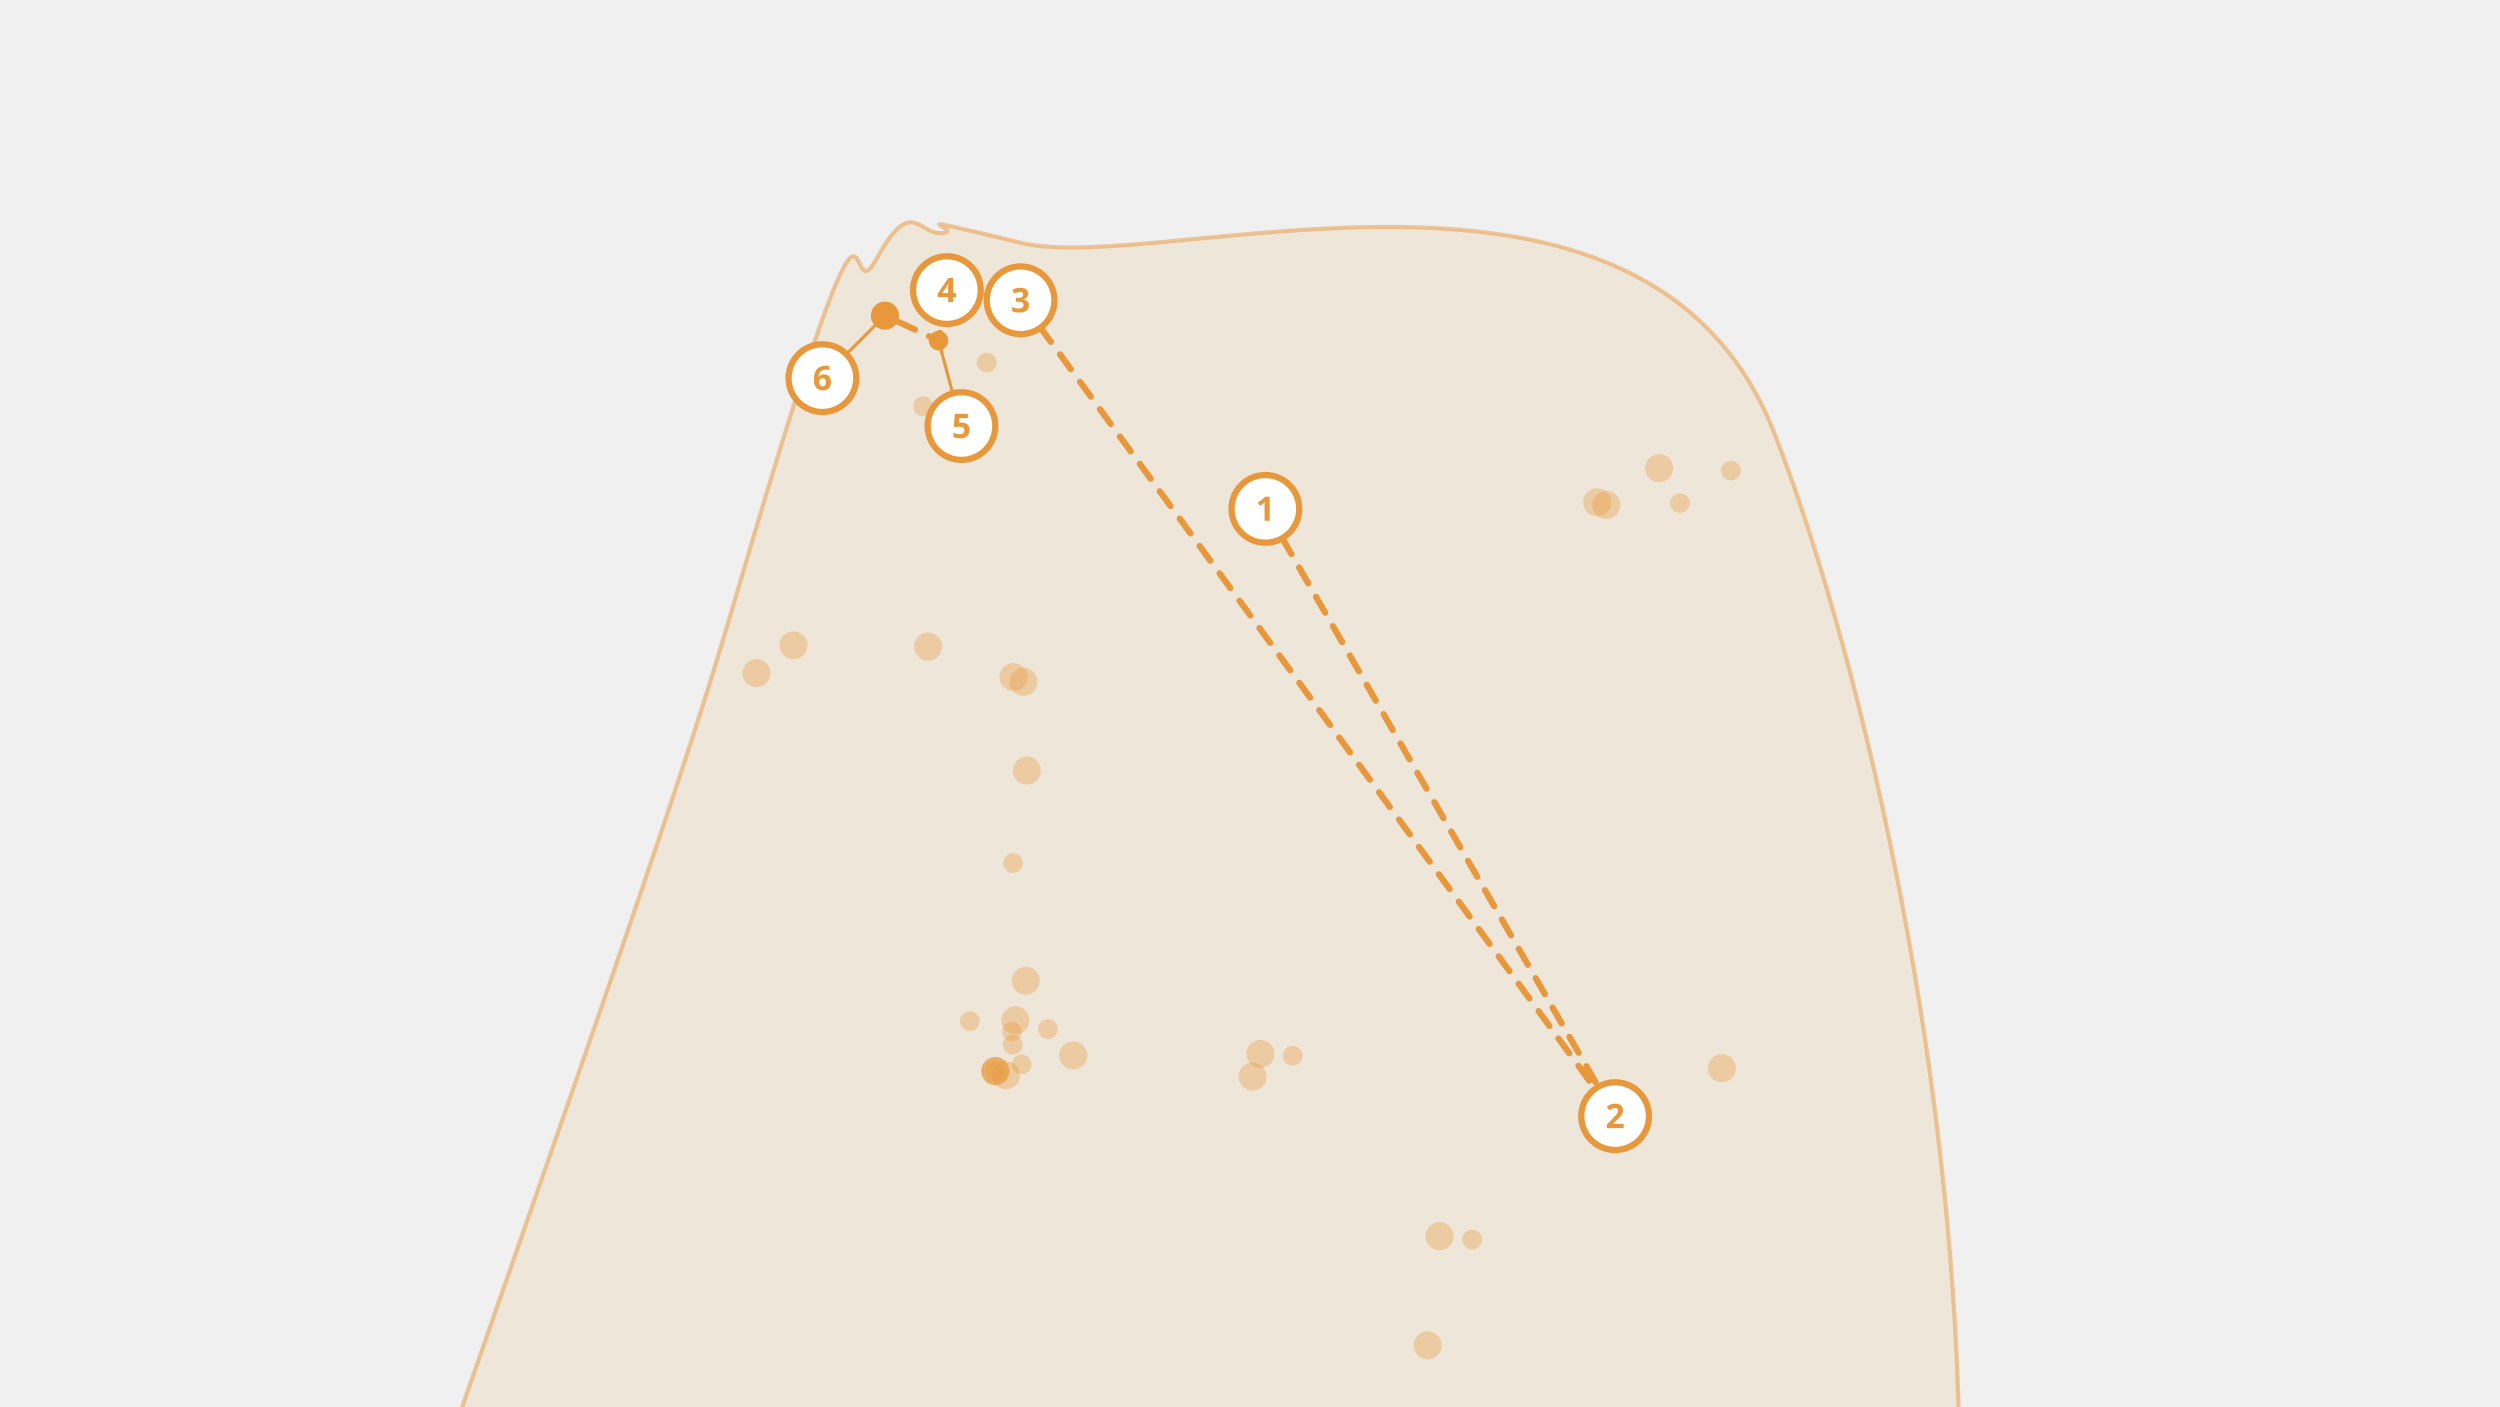
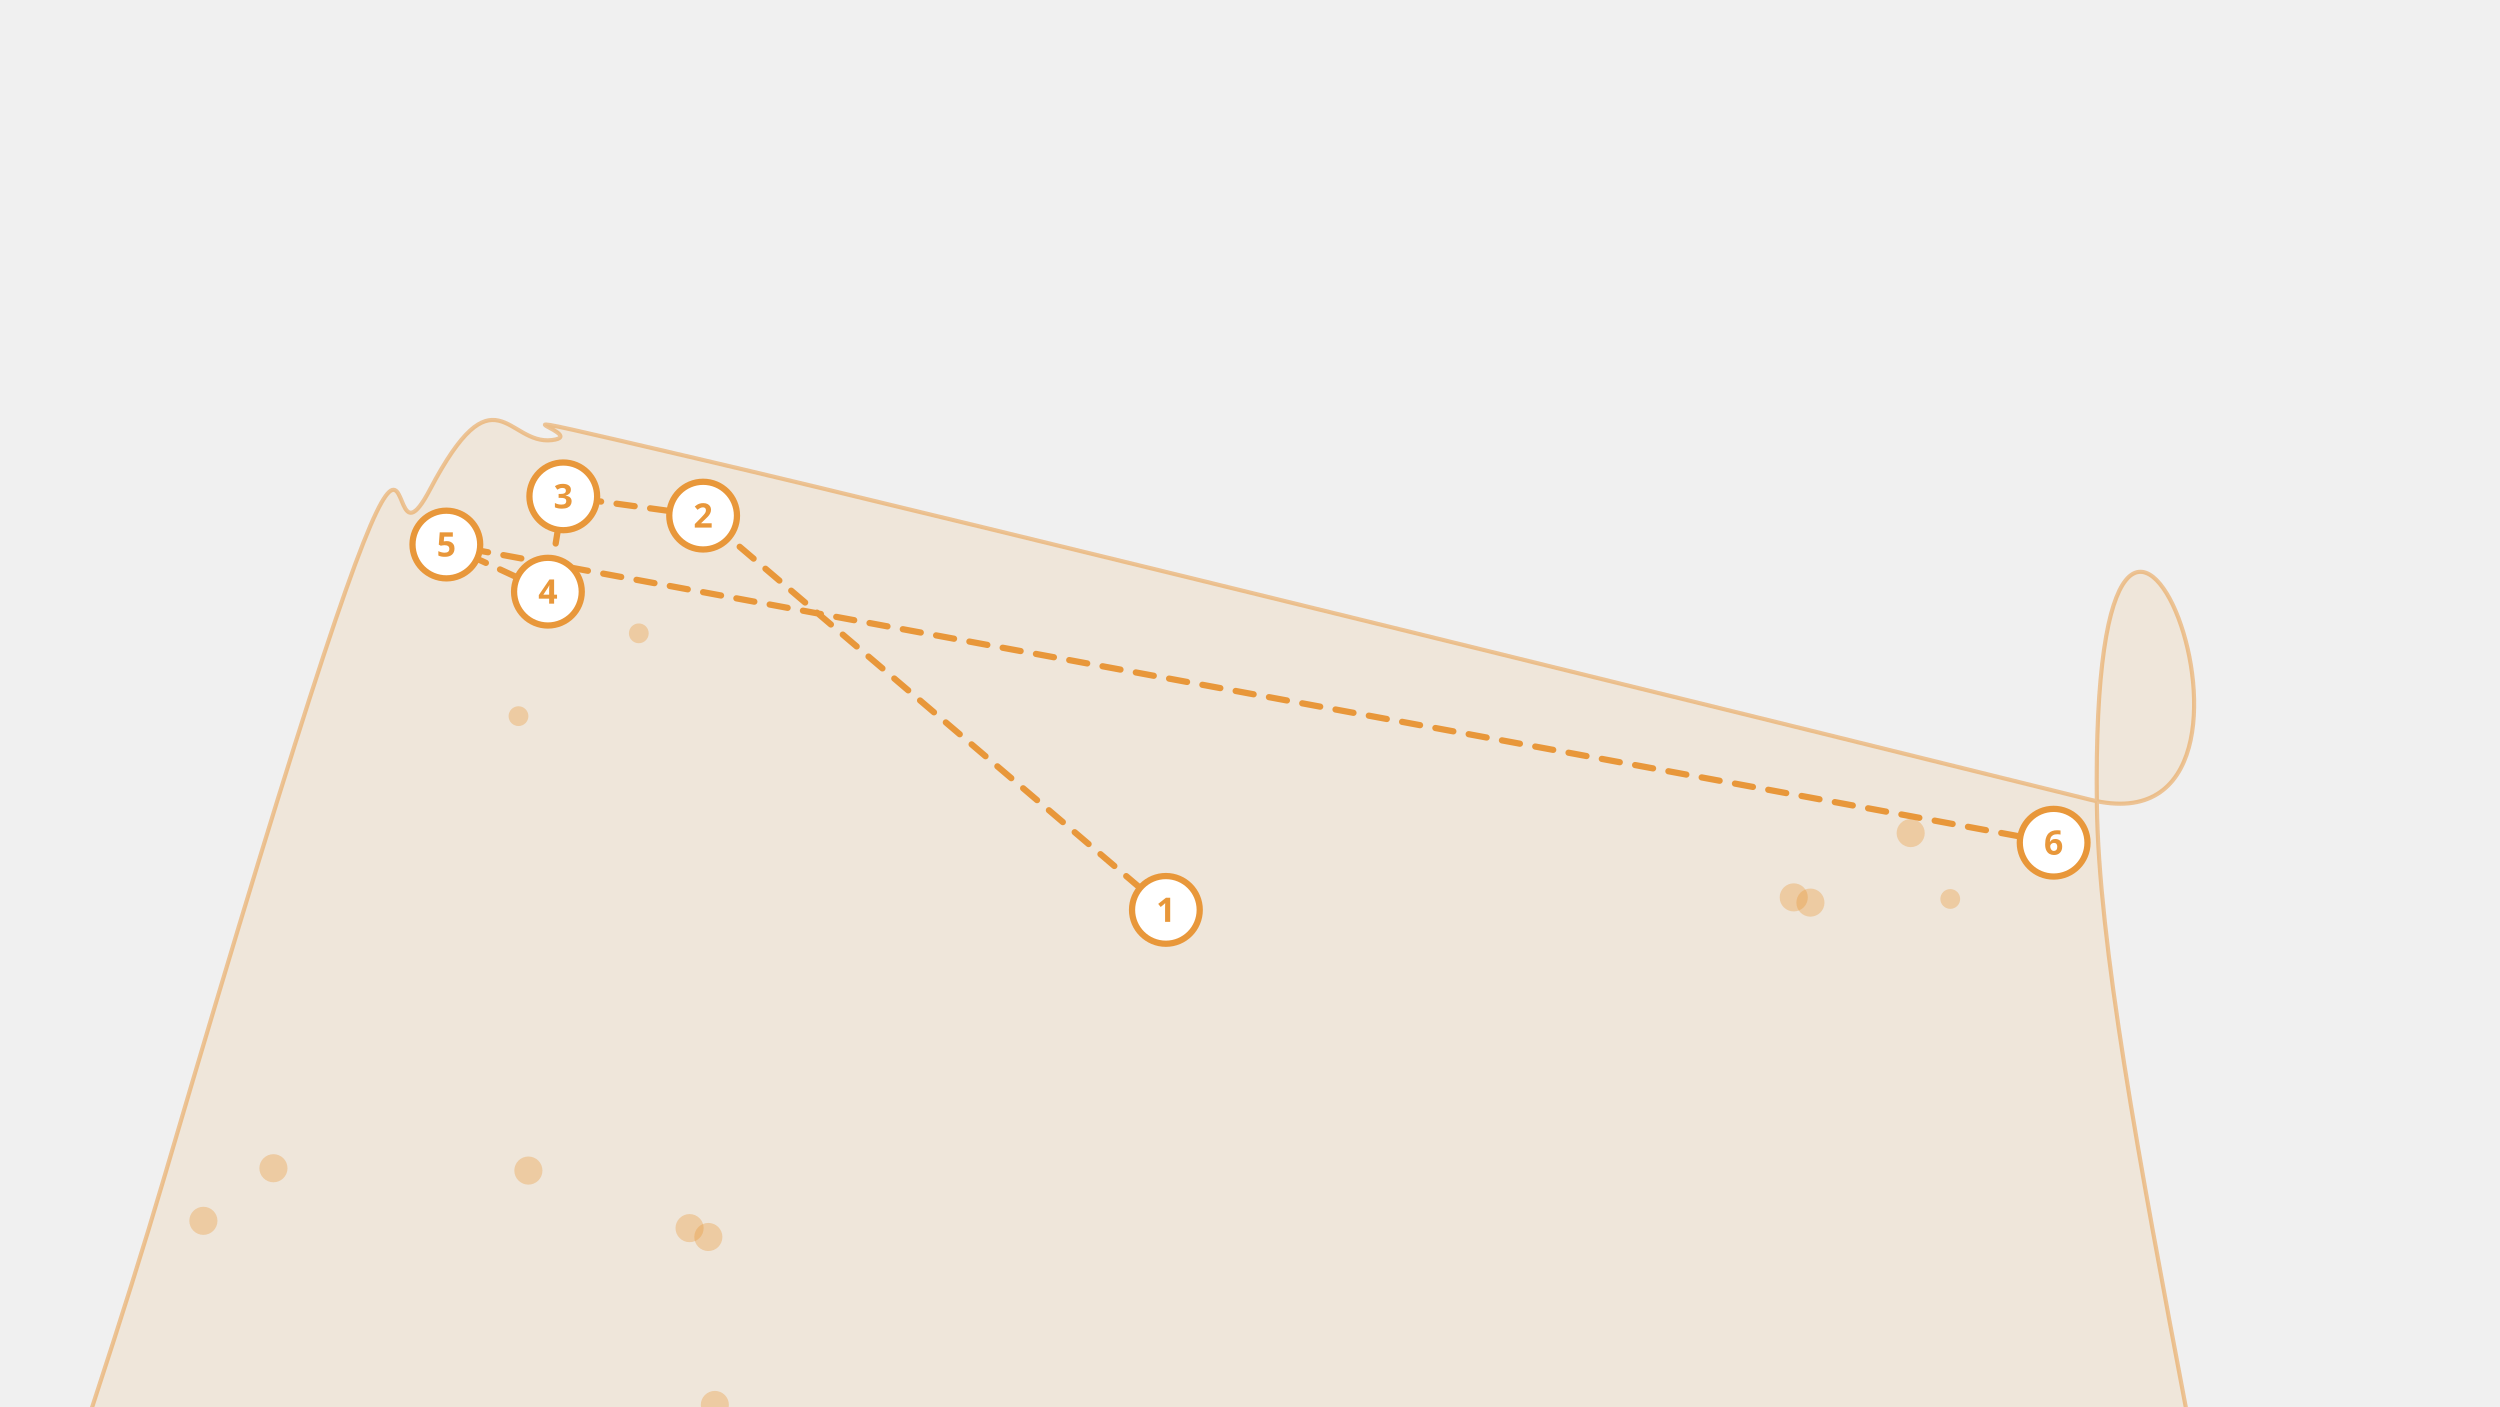
<svg xmlns="http://www.w3.org/2000/svg" viewBox="0 0 960 540" width="960" height="540" role="img" aria-labelledby="t d">
-   <path d="M-34.9 1369.6C-103.2 1267.7 217.6 451.1 279.5 239.4C341.4 27.7 322.8 124.5 336.5 99.5C350.3 74.5 352.7 90.5 362 89.5C371.3 88.5 339.1 80.5 392.3 93.3C445.5 106.1 631.8 39.9 681.3 166.2C730.8 292.5 808.9 650.3 689.5 850.9C570.1 1051.5 33.4 1471.5 -34.9 1369.6Z" fill="#E8973A" fill-opacity=".12" stroke="#E8973A" stroke-opacity=".5" stroke-width="1.6" stroke-linejoin="round" />
-   <circle cx="485.9" cy="195.4" r="5.4" fill="#E8973A" />
-   <circle cx="391.9" cy="115.3" r="5.4" fill="#E8973A" />
-   <circle cx="339.8" cy="121.2" r="5.4" fill="#E8973A" />
-   <circle cx="354.5" cy="156" r="3.8" fill="#E8973A" fill-opacity=".35" />
-   <circle cx="565.3" cy="476" r="3.8" fill="#E8973A" fill-opacity=".35" />
-   <circle cx="363.6" cy="111.4" r="3.8" fill="#E8973A" fill-opacity=".8" />
-   <circle cx="360.4" cy="130.8" r="3.8" fill="#E8973A" fill-opacity=".8" />
-   <circle cx="378.9" cy="139.2" r="3.8" fill="#E8973A" fill-opacity=".35" />
-   <circle cx="392.3" cy="408.7" r="3.8" fill="#E8973A" fill-opacity=".35" />
-   <circle cx="620.2" cy="428.6" r="5.4" fill="#E8973A" />
-   <circle cx="484" cy="404.7" r="5.4" fill="#E8973A" fill-opacity=".35" />
-   <circle cx="389.2" cy="260" r="5.4" fill="#E8973A" fill-opacity=".35" />
-   <circle cx="637.1" cy="179.8" r="5.4" fill="#E8973A" fill-opacity=".35" />
-   <circle cx="382.2" cy="411.3" r="5.4" fill="#E8973A" fill-opacity=".35" />
-   <circle cx="645.1" cy="193.2" r="3.8" fill="#E8973A" fill-opacity=".35" />
-   <circle cx="548.2" cy="516.6" r="5.4" fill="#E8973A" fill-opacity=".35" />
-   <circle cx="393.9" cy="376.6" r="5.4" fill="#E8973A" fill-opacity=".35" />
-   <circle cx="382.2" cy="411.3" r="5.4" fill="#E8973A" fill-opacity=".35" />
-   <circle cx="386.3" cy="412.9" r="5.4" fill="#E8973A" fill-opacity=".35" />
-   <circle cx="290.5" cy="258.5" r="5.4" fill="#E8973A" fill-opacity=".35" />
-   <circle cx="613.3" cy="192.9" r="5.4" fill="#E8973A" fill-opacity=".35" />
-   <circle cx="412.1" cy="405.3" r="5.4" fill="#E8973A" fill-opacity=".35" />
-   <circle cx="304.7" cy="247.8" r="5.4" fill="#E8973A" fill-opacity=".35" />
-   <circle cx="356.4" cy="248.3" r="5.4" fill="#E8973A" fill-opacity=".35" />
-   <circle cx="394.3" cy="295.9" r="5.4" fill="#E8973A" fill-opacity=".35" />
-   <circle cx="388.9" cy="401.2" r="3.8" fill="#E8973A" fill-opacity=".35" />
-   <circle cx="389" cy="331.4" r="3.8" fill="#E8973A" fill-opacity=".35" />
-   <circle cx="661.2" cy="410.2" r="5.4" fill="#E8973A" fill-opacity=".35" />
-   <circle cx="552.8" cy="474.7" r="5.4" fill="#E8973A" fill-opacity=".35" />
-   <circle cx="389.9" cy="391.8" r="5.4" fill="#E8973A" fill-opacity=".35" />
-   <circle cx="382.2" cy="411.3" r="5.4" fill="#E8973A" fill-opacity=".35" />
-   <circle cx="481" cy="413.4" r="5.4" fill="#E8973A" fill-opacity=".35" />
-   <circle cx="372.4" cy="392.1" r="3.8" fill="#E8973A" fill-opacity=".35" />
-   <circle cx="496.4" cy="405.4" r="3.8" fill="#E8973A" fill-opacity=".35" />
-   <circle cx="388.6" cy="396.1" r="3.8" fill="#E8973A" fill-opacity=".35" />
-   <circle cx="402.4" cy="395.2" r="3.8" fill="#E8973A" fill-opacity=".35" />
-   <circle cx="393" cy="261.8" r="5.4" fill="#E8973A" fill-opacity=".35" />
-   <circle cx="382.2" cy="411.3" r="3.8" fill="#E8973A" fill-opacity=".35" />
-   <circle cx="664.7" cy="180.7" r="3.8" fill="#E8973A" fill-opacity=".35" />
-   <circle cx="616.8" cy="193.9" r="5.4" fill="#E8973A" fill-opacity=".35" />
-   <path d="M485.9 195.4L620.2 428.6L391.9 115.3L363.6 111.4L360.4 130.8L339.8 121.2" fill="none" stroke="#E8973A" stroke-width="2.4" stroke-dasharray="7 6" stroke-linecap="round" />
-   <circle cx="485.9" cy="195.4" r="13" fill="#fff" stroke="#E8973A" stroke-width="2.4" />
-   <text x="485.9" y="200" text-anchor="middle" font-family="Figtree, system-ui, sans-serif" font-size="13" font-weight="700" fill="#E8973A">1</text>
-   <circle cx="620.2" cy="428.6" r="13" fill="#fff" stroke="#E8973A" stroke-width="2.4" />
-   <text x="620.2" y="433.2" text-anchor="middle" font-family="Figtree, system-ui, sans-serif" font-size="13" font-weight="700" fill="#E8973A">2</text>
-   <circle cx="391.9" cy="115.3" r="13" fill="#fff" stroke="#E8973A" stroke-width="2.4" />
-   <text x="391.9" y="119.9" text-anchor="middle" font-family="Figtree, system-ui, sans-serif" font-size="13" font-weight="700" fill="#E8973A">3</text>
-   <circle cx="363.6" cy="111.4" r="13" fill="#fff" stroke="#E8973A" stroke-width="2.4" />
-   <text x="363.6" y="116" text-anchor="middle" font-family="Figtree, system-ui, sans-serif" font-size="13" font-weight="700" fill="#E8973A">4</text>
-   <path d="M360.4 130.8L369.2 163.6" stroke="#E8973A" stroke-width="1.2" />
-   <circle cx="360.4" cy="130.8" r="3.5" fill="#E8973A" />
-   <circle cx="369.2" cy="163.6" r="13" fill="#fff" stroke="#E8973A" stroke-width="2.4" />
-   <text x="369.2" y="168.2" text-anchor="middle" font-family="Figtree, system-ui, sans-serif" font-size="13" font-weight="700" fill="#E8973A">5</text>
-   <path d="M339.8 121.2L315.8 145.2" stroke="#E8973A" stroke-width="1.2" />
-   <circle cx="339.8" cy="121.2" r="3.5" fill="#E8973A" />
-   <circle cx="315.8" cy="145.2" r="13" fill="#fff" stroke="#E8973A" stroke-width="2.4" />
-   <text x="315.8" y="149.8" text-anchor="middle" font-family="Figtree, system-ui, sans-serif" font-size="13" font-weight="700" fill="#E8973A">6</text>
+   <path d="M-529.6 2552.2C-655.7 2365.3 -53 847 62.8 453C178.6 59 140.3 235.3 165.1 188C190 140.7 194.8 171 211.9 169C229 167 169.2 153.1 267.7 176.1C366.2 199.1 713.1 284.9 802.7 307.1C892.3 329.3 802.4 98 805.2 309.2C808 520.4 1042.1 1200.6 819.6 1574.4C597.1 1948.2 -403.5 2739.1 -529.6 2552.2Z" fill="#E8973A" fill-opacity=".12" stroke="#E8973A" stroke-opacity=".5" stroke-width="1.6" stroke-linejoin="round" />
+   <circle cx="447.7" cy="349.4" r="5.4" fill="#E8973A" />
+   <circle cx="270" cy="198" r="5.4" fill="#E8973A" />
+   <circle cx="171.4" cy="209.1" r="5.4" fill="#E8973A" />
+   <circle cx="199.1" cy="275" r="3.8" fill="#E8973A" fill-opacity=".35" />
+   <circle cx="216.3" cy="190.6" r="3.8" fill="#E8973A" fill-opacity=".8" />
+   <circle cx="210.4" cy="227.2" r="3.8" fill="#E8973A" fill-opacity=".8" />
+   <circle cx="245.3" cy="243.2" r="3.8" fill="#E8973A" fill-opacity=".35" />
+   <circle cx="264.8" cy="471.6" r="5.4" fill="#E8973A" fill-opacity=".35" />
+   <circle cx="733.7" cy="319.9" r="5.4" fill="#E8973A" fill-opacity=".35" />
+   <circle cx="748.9" cy="345.2" r="3.8" fill="#E8973A" fill-opacity=".35" />
+   <circle cx="788.6" cy="323.6" r="5.4" fill="#E8973A" />
+   <circle cx="78.1" cy="468.8" r="5.4" fill="#E8973A" fill-opacity=".35" />
+   <circle cx="688.8" cy="344.6" r="5.4" fill="#E8973A" fill-opacity=".35" />
+   <circle cx="105" cy="448.6" r="5.4" fill="#E8973A" fill-opacity=".35" />
+   <circle cx="786.1" cy="321.6" r="5.4" fill="#E8973A" fill-opacity=".35" />
+   <circle cx="202.9" cy="449.5" r="5.4" fill="#E8973A" fill-opacity=".35" />
+   <circle cx="274.5" cy="539.5" r="5.4" fill="#E8973A" fill-opacity=".35" />
+   <circle cx="272" cy="475" r="5.4" fill="#E8973A" fill-opacity=".35" />
+   <circle cx="785.8" cy="321.6" r="3.8" fill="#E8973A" fill-opacity=".35" />
+   <circle cx="695.2" cy="346.6" r="5.4" fill="#E8973A" fill-opacity=".35" />
+   <path d="M447.7 349.4L270 198L216.3 190.6L210.4 227.2L171.4 209.1L788.6 323.6" fill="none" stroke="#E8973A" stroke-width="2.4" stroke-dasharray="7 6" stroke-linecap="round" />
+   <circle cx="447.7" cy="349.4" r="13" fill="#fff" stroke="#E8973A" stroke-width="2.4" />
+   <text x="447.7" y="354" text-anchor="middle" font-family="Figtree, system-ui, sans-serif" font-size="13" font-weight="700" fill="#E8973A">1</text>
+   <circle cx="270" cy="198" r="13" fill="#fff" stroke="#E8973A" stroke-width="2.4" />
+   <text x="270" y="202.6" text-anchor="middle" font-family="Figtree, system-ui, sans-serif" font-size="13" font-weight="700" fill="#E8973A">2</text>
+   <circle cx="216.3" cy="190.6" r="13" fill="#fff" stroke="#E8973A" stroke-width="2.4" />
+   <text x="216.3" y="195.2" text-anchor="middle" font-family="Figtree, system-ui, sans-serif" font-size="13" font-weight="700" fill="#E8973A">3</text>
+   <circle cx="210.4" cy="227.2" r="13" fill="#fff" stroke="#E8973A" stroke-width="2.4" />
+   <text x="210.4" y="231.8" text-anchor="middle" font-family="Figtree, system-ui, sans-serif" font-size="13" font-weight="700" fill="#E8973A">4</text>
+   <circle cx="171.4" cy="209.1" r="13" fill="#fff" stroke="#E8973A" stroke-width="2.4" />
+   <text x="171.4" y="213.7" text-anchor="middle" font-family="Figtree, system-ui, sans-serif" font-size="13" font-weight="700" fill="#E8973A">5</text>
+   <circle cx="788.6" cy="323.6" r="13" fill="#fff" stroke="#E8973A" stroke-width="2.4" />
+   <text x="788.6" y="328.2" text-anchor="middle" font-family="Figtree, system-ui, sans-serif" font-size="13" font-weight="700" fill="#E8973A">6</text>
</svg>
